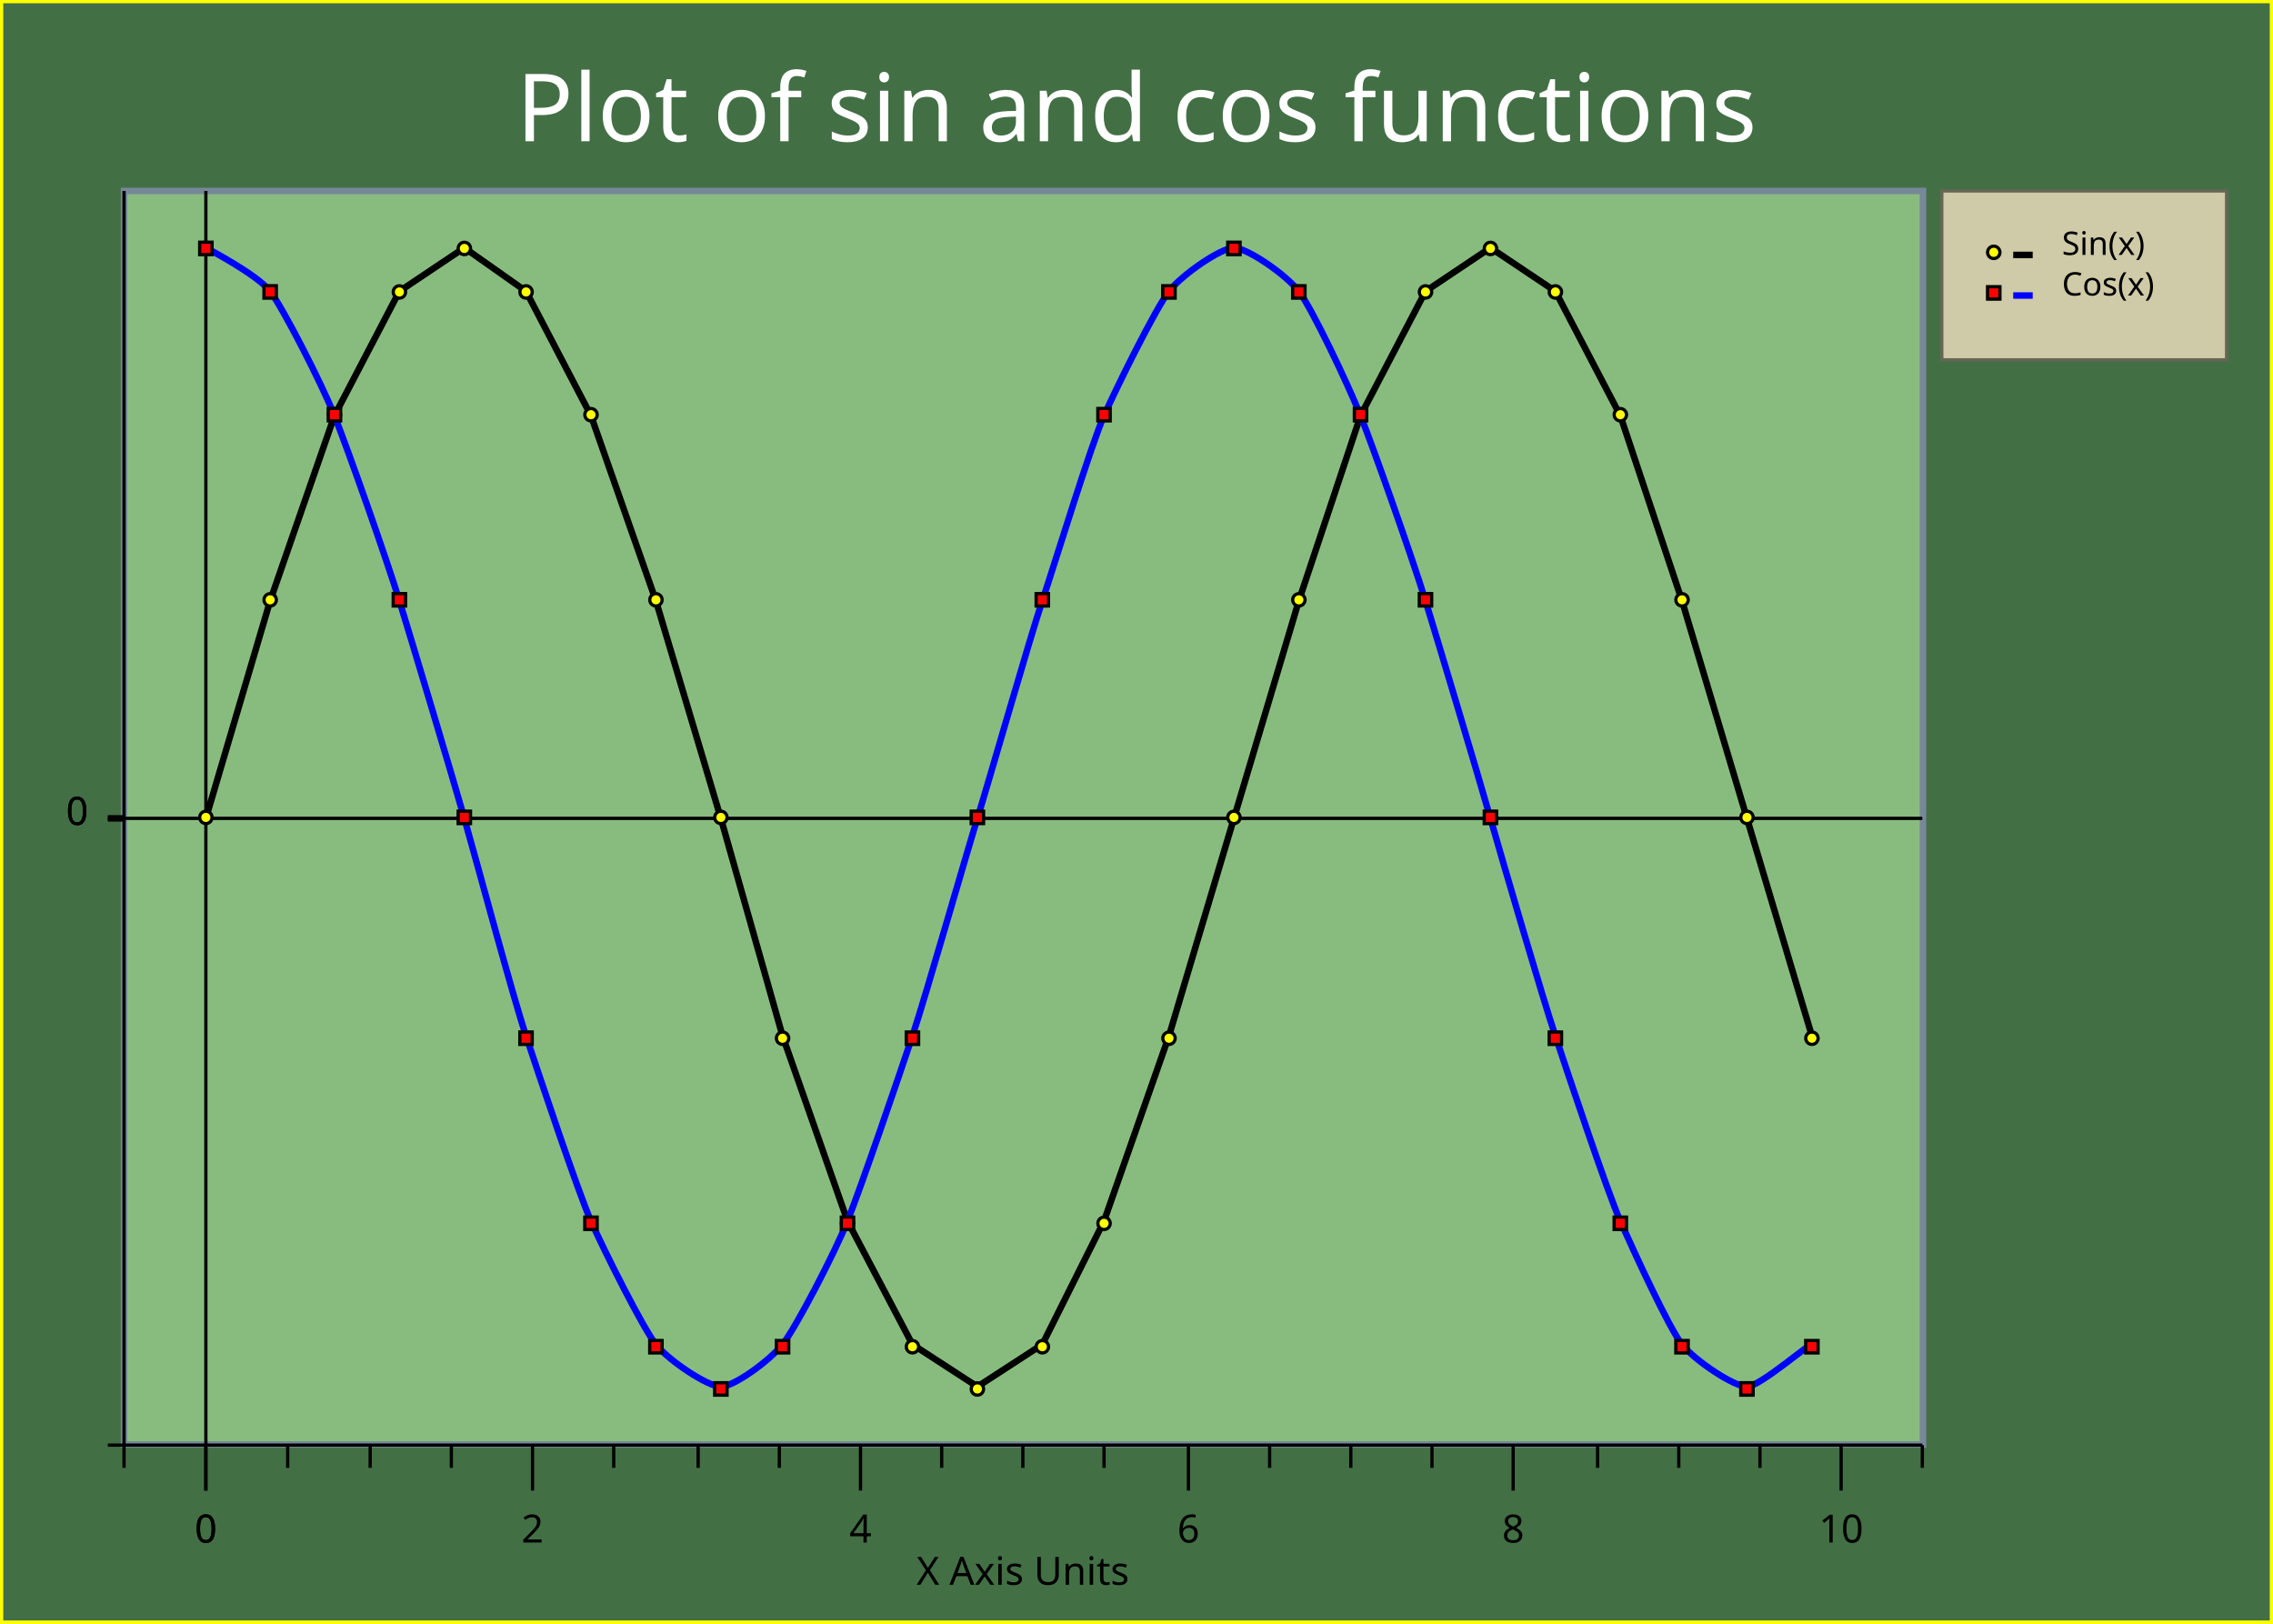
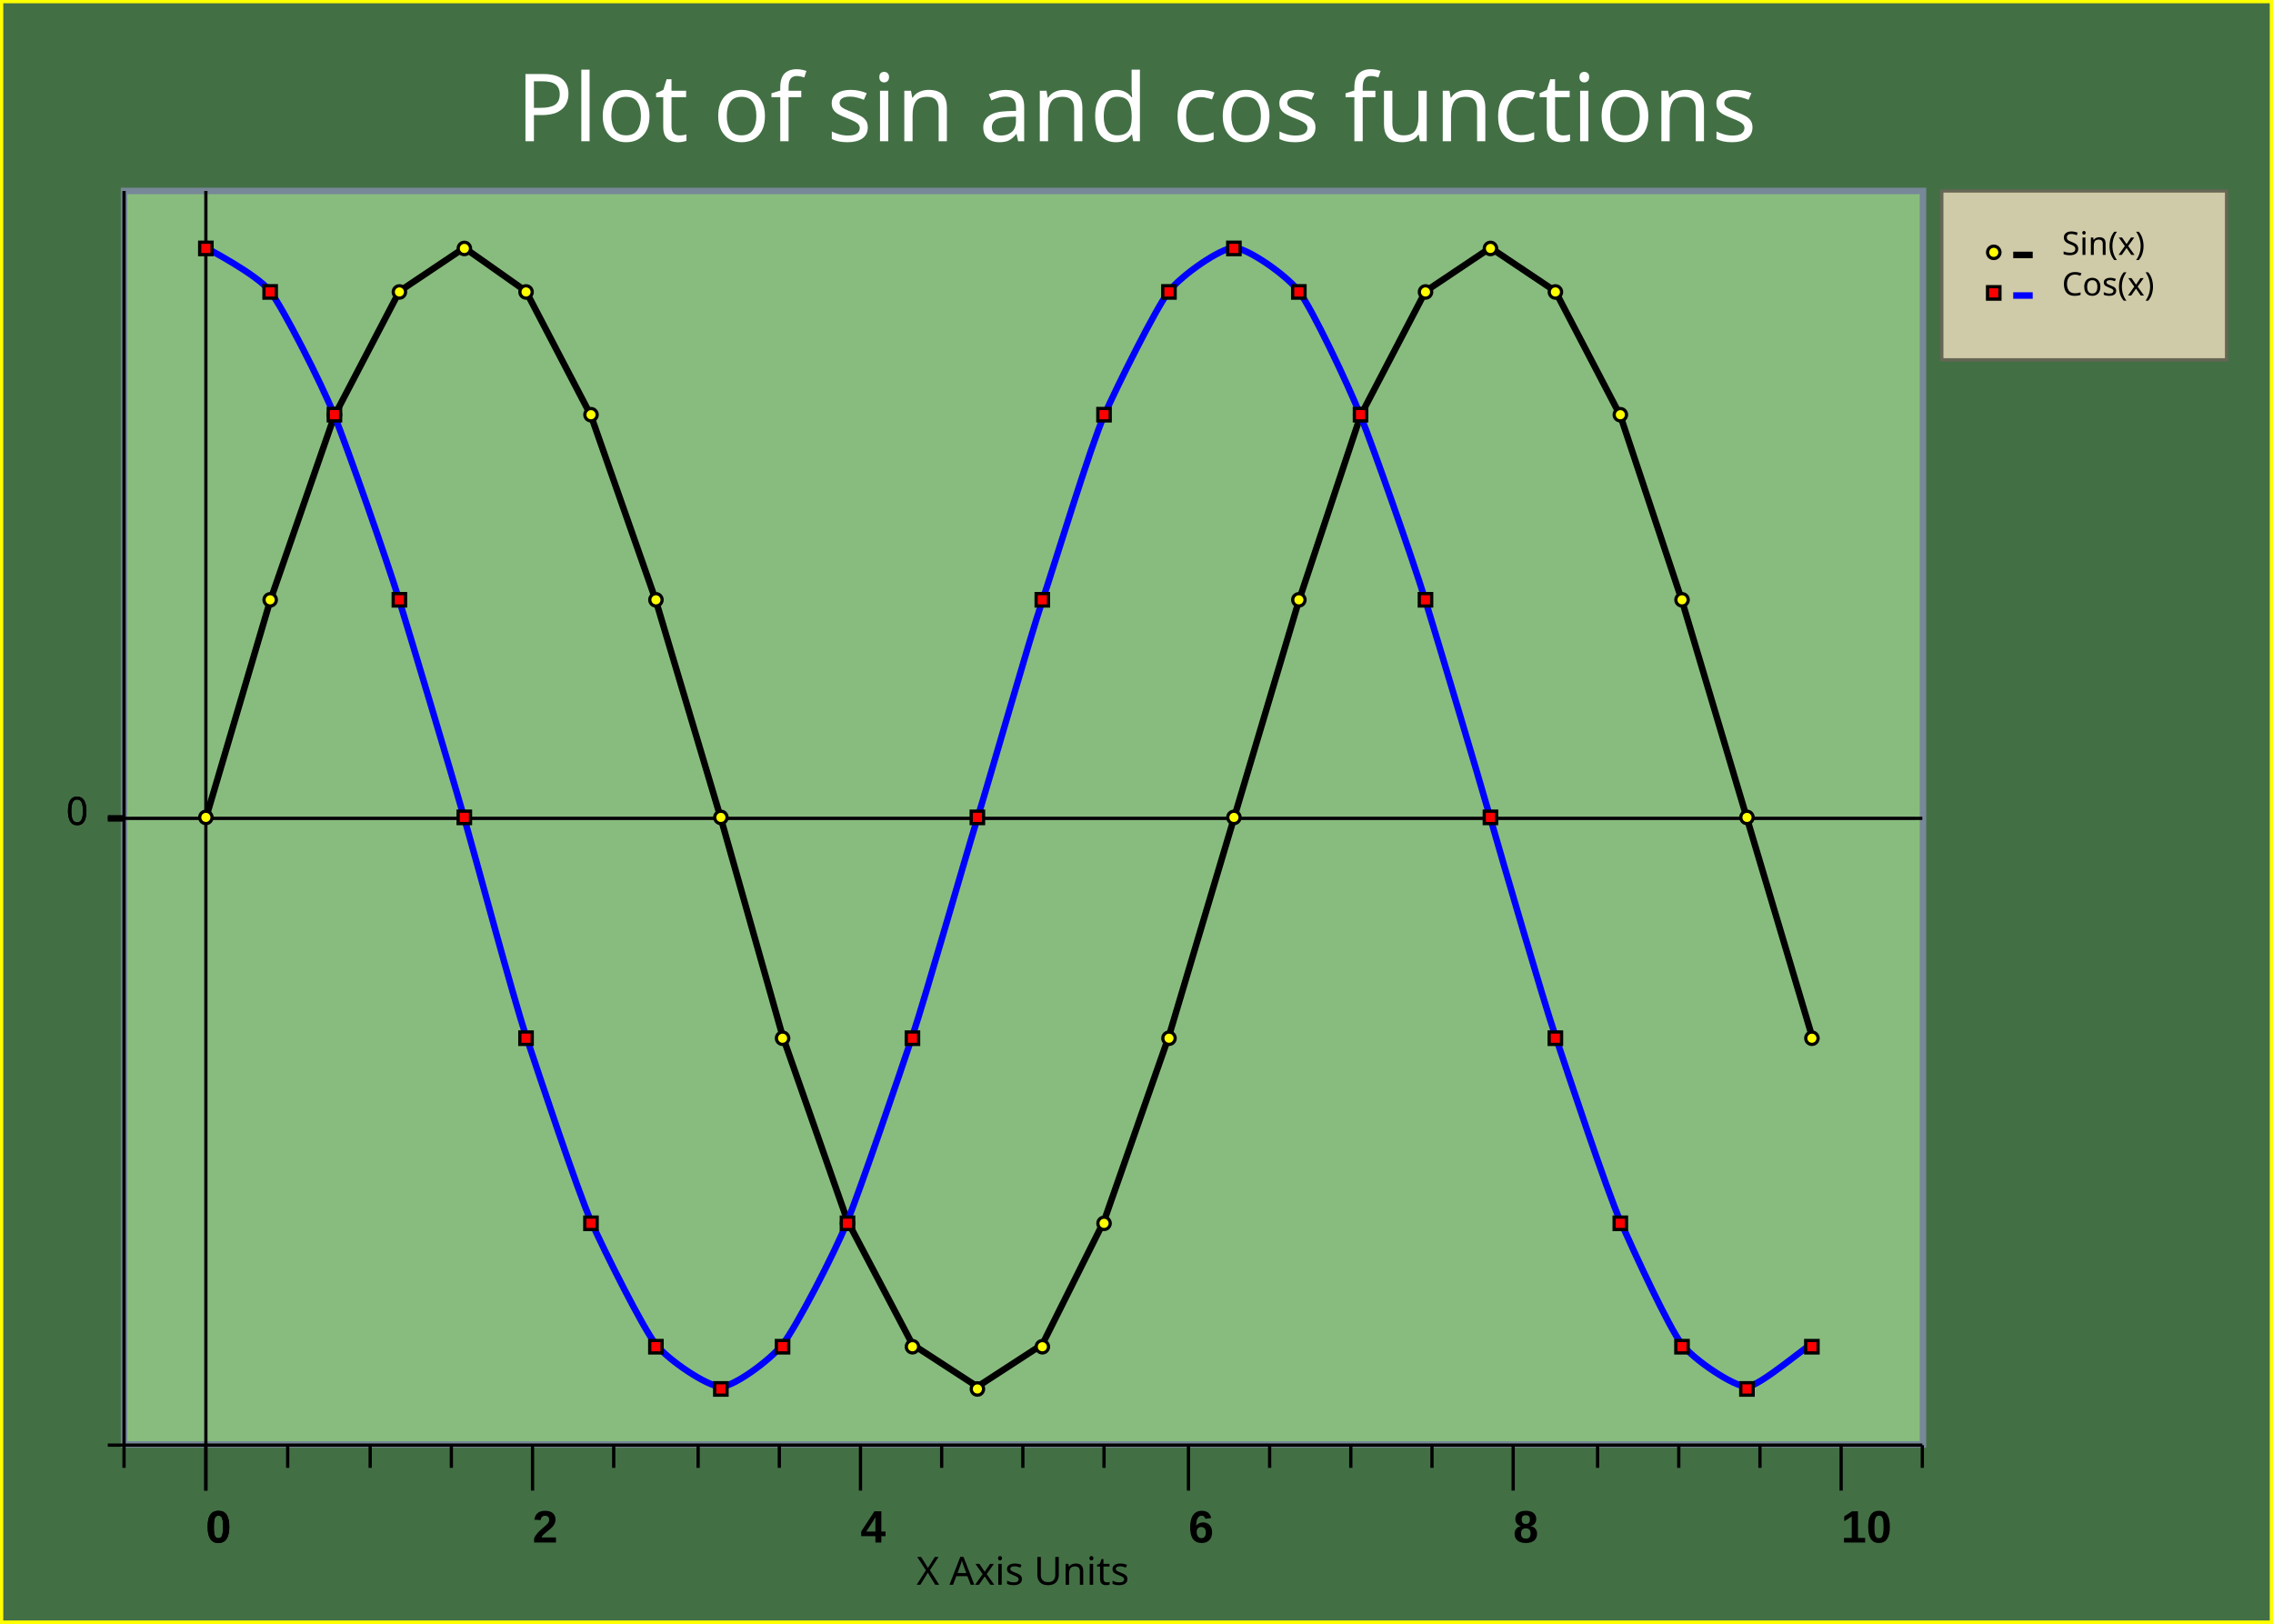
<svg xmlns="http://www.w3.org/2000/svg" width="700" height="500" version="1.1">
  <clipPath id="plot_window">
    <rect x="39.2" y="59.8" width="552" height="384" />
  </clipPath>
  <g id="imageBackground" stroke="rgb(255,255,0)" fill="rgb(67,111,69)" stroke-width="2" font-size="12" font-family="Lucida Sans Unicode">
    <rect x="0" y="0" width="700" height="500" />
  </g>
  <g id="plotBackground" stroke="rgb(119,136,153)" fill="rgb(136,188,126)" stroke-width="2" font-size="12" font-family="Lucida Sans Unicode">
    <rect x="38.2" y="58.8" width="554" height="386" />
  </g>
  <g id="yMinorGrid" stroke="rgb(200,220,255)" stroke-width="0.5" font-size="12" font-family="Lucida Sans Unicode">
</g>
  <g id="yMajorGrid" stroke="rgb(128,128,128)" stroke-width="1" font-size="12" font-family="Lucida Sans Unicode">
    <path d="M40.2,252 L590,252  M40.2,252 L590,252  " fill="none" />
  </g>
  <g id="xMinorGrid" stroke="rgb(200,220,255)" stroke-width="0.5" font-size="12" font-family="Lucida Sans Unicode">
</g>
  <g id="xMajorGrid" stroke="rgb(200,220,255)" stroke-width="1" font-size="12" font-family="Lucida Sans Unicode">
</g>
  <g id="yAxis" stroke="rgb(0,0,0)" stroke-width="1" font-size="12" font-family="Lucida Sans Unicode">
    <line x1="63.4" y1="58.8" x2="63.4" y2="459" />
    <line x1="38.2" y1="58.8" x2="38.2" y2="445" />
  </g>
  <g id="xAxis" stroke="rgb(0,0,0)" stroke-width="1" font-size="12" font-family="Lucida Sans Unicode">
    <line x1="33.2" y1="252" x2="592" y2="252" />
    <line x1="33.2" y1="445" x2="592" y2="445" />
  </g>
  <g id="yMinorTicks" stroke="rgb(0,0,0)" stroke-width="1" font-size="12" font-family="Lucida Sans Unicode">
    <path d="M36.2,252 L38.2,252  " fill="none" />
  </g>
  <g id="xMinorTicks" stroke="rgb(0,0,0)" stroke-width="1" font-size="12" font-family="Lucida Sans Unicode">
    <path d="M88.6,445 L88.6,452  M114,445 L114,452  M139,445 L139,452  M189,445 L189,452  M215,445 L215,452  M240,445 L240,452  M290,445 L290,452  M315,445 L315,452  M340,445 L340,452  M391,445 L391,452  M416,445 L416,452  M441,445 L441,452  M492,445 L492,452  M517,445 L517,452  M542,445 L542,452  M592,445 L592,452  M38.2,445 L38.2,452  " fill="none" />
  </g>
  <g id="yMajorTicks" stroke="rgb(0,0,0)" stroke-width="2" font-size="12" font-family="Lucida Sans Unicode">
    <path d="M33.2,252 L38.2,252  M33.2,252 L38.2,252  " fill="none" />
  </g>
  <g id="xMajorTicks" stroke="rgb(0,0,0)" stroke-width="1" font-size="12" font-family="Lucida Sans Unicode">
    <path d="M63.4,445 L63.4,459  M164,445 L164,459  M265,445 L265,459  M366,445 L366,459  M466,445 L466,459  M567,445 L567,459  M63.4,445 L63.4,459  " fill="none" />
  </g>
-   <g id="xTicksValues" font-size="12" font-family="Lucida Sans Unicode">
-     <text x="63.4" y="475" text-anchor="middle" font-size="12" font-family="Lucida Sans Unicode">0 </text>
-     <text x="164" y="475" text-anchor="middle" font-size="12" font-family="Lucida Sans Unicode">2 </text>
-     <text x="265" y="475" text-anchor="middle" font-size="12" font-family="Lucida Sans Unicode">4 </text>
-     <text x="366" y="475" text-anchor="middle" font-size="12" font-family="Lucida Sans Unicode">6 </text>
-     <text x="466" y="475" text-anchor="middle" font-size="12" font-family="Lucida Sans Unicode">8 </text>
-     <text x="567" y="475" text-anchor="middle" font-size="12" font-family="Lucida Sans Unicode">10 </text>
-     <text x="63.4" y="475" text-anchor="middle" font-size="12" font-family="Lucida Sans Unicode">0 </text>
+   <g id="xTicksValues" font-size="14" font-family="arial" font-weight="bold">
+     <text x="63.4" y="475">0 </text>
+     <text x="164" y="475">2 </text>
+     <text x="265" y="475">4 </text>
+     <text x="366" y="475">6 </text>
+     <text x="466" y="475">8 </text>
+     <text x="567" y="475">10 </text>
+     <text x="63.4" y="475">0 </text>
  </g>
  <g id="yTicksValues" font-size="12" font-family="Lucida Sans Unicode">
    <text x="27.2" y="254" text-anchor="end" font-size="12" font-family="Lucida Sans Unicode">0 </text>
    <text x="27.2" y="254" text-anchor="end" font-size="12" font-family="Lucida Sans Unicode">0 </text>
  </g>
  <g id="yLabel" font-size="12" font-family="Lucida Sans Unicode">
    <text x="14.9" y="252" text-anchor="middle" transform="rotate(-90 14.9 252)" font-size="14" font-family="Lucida Sans Unicode"> </text>
  </g>
  <g id="xLabel" font-size="12" font-family="Lucida Sans Unicode">
    <text x="315" y="488" text-anchor="middle" font-size="12" font-family="Lucida Sans Unicode">X Axis Units </text>
  </g>
  <g id="plotLines" stroke-width="2" font-size="12" font-family="Lucida Sans Unicode">
    <g clip-path="url(#plot_window)" stroke="rgb(0,0,0)" stroke-width="2" font-size="12" font-family="Lucida Sans Unicode">
      <path d="M63.4,252 L63.4,252  L83.2,185  L103,128  L123,89.7  L143,76.3  L162,89.7  L182,128  L202,185  L222,252  L241,319  L261,376  L281,414  L301,427  L321,414  L340,376  L360,319  L380,252  L400,185  L419,128  L439,89.7  L459,76.3  L479,89.7  L499,128  L518,185  L538,252  L558,319  " fill="none" />
    </g>
    <g clip-path="url(#plot_window)" stroke="rgb(0,0,255)" stroke-width="2" font-size="12" font-family="Lucida Sans Unicode">
      <path d="M63.4,76.3 S79.2,84.5 83.2,89.7 S99,118 103,128 S119,172 123,185 S139,238 143,252 S158,307 162,319 S178,367 182,376 S198,409 202,414 S218,427 222,427 S237,419 241,414 S257,386 261,376 S277,331 281,319 S297,265 301,252 S317,197 321,185 S336,137 340,128 S356,94.8 360,89.7 S376,76.3 380,76.3 S396,84.5 400,89.7 S415,118 419,128 S435,172 439,185 S455,238 459,252 S475,307 479,319 S495,367 499,376 S514,409 518,414 S534,427 538,427 S558,413 558,414 " fill="none" />
    </g>
  </g>
  <g id="plotPoints" clip-path="url(#plot_window)" font-size="12" font-family="Lucida Sans Unicode">
    <g stroke="rgb(0,0,0)" fill="rgb(255,255,0)" font-size="12" font-family="Lucida Sans Unicode">
      <text x="63.4" y="253" text-anchor="middle" font-size="5" font-family="Lucida Sans Unicode">● </text>
      <text x="83.2" y="186" text-anchor="middle" font-size="5" font-family="Lucida Sans Unicode">● </text>
      <text x="103" y="129" text-anchor="middle" font-size="5" font-family="Lucida Sans Unicode">● </text>
      <text x="123" y="91.2" text-anchor="middle" font-size="5" font-family="Lucida Sans Unicode">● </text>
      <text x="143" y="77.8" text-anchor="middle" font-size="5" font-family="Lucida Sans Unicode">● </text>
      <text x="162" y="91.2" text-anchor="middle" font-size="5" font-family="Lucida Sans Unicode">● </text>
      <text x="182" y="129" text-anchor="middle" font-size="5" font-family="Lucida Sans Unicode">● </text>
      <text x="202" y="186" text-anchor="middle" font-size="5" font-family="Lucida Sans Unicode">● </text>
      <text x="222" y="253" text-anchor="middle" font-size="5" font-family="Lucida Sans Unicode">● </text>
      <text x="241" y="321" text-anchor="middle" font-size="5" font-family="Lucida Sans Unicode">● </text>
      <text x="261" y="378" text-anchor="middle" font-size="5" font-family="Lucida Sans Unicode">● </text>
      <text x="281" y="416" text-anchor="middle" font-size="5" font-family="Lucida Sans Unicode">● </text>
      <text x="301" y="429" text-anchor="middle" font-size="5" font-family="Lucida Sans Unicode">● </text>
      <text x="321" y="416" text-anchor="middle" font-size="5" font-family="Lucida Sans Unicode">● </text>
      <text x="340" y="378" text-anchor="middle" font-size="5" font-family="Lucida Sans Unicode">● </text>
      <text x="360" y="321" text-anchor="middle" font-size="5" font-family="Lucida Sans Unicode">● </text>
      <text x="380" y="253" text-anchor="middle" font-size="5" font-family="Lucida Sans Unicode">● </text>
      <text x="400" y="186" text-anchor="middle" font-size="5" font-family="Lucida Sans Unicode">● </text>
      <text x="419" y="129" text-anchor="middle" font-size="5" font-family="Lucida Sans Unicode">● </text>
      <text x="439" y="91.2" text-anchor="middle" font-size="5" font-family="Lucida Sans Unicode">● </text>
      <text x="459" y="77.8" text-anchor="middle" font-size="5" font-family="Lucida Sans Unicode">● </text>
      <text x="479" y="91.2" text-anchor="middle" font-size="5" font-family="Lucida Sans Unicode">● </text>
      <text x="499" y="129" text-anchor="middle" font-size="5" font-family="Lucida Sans Unicode">● </text>
      <text x="518" y="186" text-anchor="middle" font-size="5" font-family="Lucida Sans Unicode">● </text>
      <text x="538" y="253" text-anchor="middle" font-size="5" font-family="Lucida Sans Unicode">● </text>
      <text x="558" y="321" text-anchor="middle" font-size="5" font-family="Lucida Sans Unicode">● </text>
    </g>
    <g stroke="rgb(0,0,0)" fill="rgb(255,0,0)" font-size="12" font-family="Lucida Sans Unicode">
      <text x="63.4" y="77.8" text-anchor="middle" font-size="5" font-family="Lucida Sans Unicode">■ </text>
      <text x="83.2" y="91.2" text-anchor="middle" font-size="5" font-family="Lucida Sans Unicode">■ </text>
      <text x="103" y="129" text-anchor="middle" font-size="5" font-family="Lucida Sans Unicode">■ </text>
      <text x="123" y="186" text-anchor="middle" font-size="5" font-family="Lucida Sans Unicode">■ </text>
      <text x="143" y="253" text-anchor="middle" font-size="5" font-family="Lucida Sans Unicode">■ </text>
      <text x="162" y="321" text-anchor="middle" font-size="5" font-family="Lucida Sans Unicode">■ </text>
      <text x="182" y="378" text-anchor="middle" font-size="5" font-family="Lucida Sans Unicode">■ </text>
      <text x="202" y="416" text-anchor="middle" font-size="5" font-family="Lucida Sans Unicode">■ </text>
      <text x="222" y="429" text-anchor="middle" font-size="5" font-family="Lucida Sans Unicode">■ </text>
      <text x="241" y="416" text-anchor="middle" font-size="5" font-family="Lucida Sans Unicode">■ </text>
      <text x="261" y="378" text-anchor="middle" font-size="5" font-family="Lucida Sans Unicode">■ </text>
      <text x="281" y="321" text-anchor="middle" font-size="5" font-family="Lucida Sans Unicode">■ </text>
      <text x="301" y="253" text-anchor="middle" font-size="5" font-family="Lucida Sans Unicode">■ </text>
      <text x="321" y="186" text-anchor="middle" font-size="5" font-family="Lucida Sans Unicode">■ </text>
      <text x="340" y="129" text-anchor="middle" font-size="5" font-family="Lucida Sans Unicode">■ </text>
      <text x="360" y="91.2" text-anchor="middle" font-size="5" font-family="Lucida Sans Unicode">■ </text>
      <text x="380" y="77.8" text-anchor="middle" font-size="5" font-family="Lucida Sans Unicode">■ </text>
      <text x="400" y="91.2" text-anchor="middle" font-size="5" font-family="Lucida Sans Unicode">■ </text>
      <text x="419" y="129" text-anchor="middle" font-size="5" font-family="Lucida Sans Unicode">■ </text>
      <text x="439" y="186" text-anchor="middle" font-size="5" font-family="Lucida Sans Unicode">■ </text>
      <text x="459" y="253" text-anchor="middle" font-size="5" font-family="Lucida Sans Unicode">■ </text>
      <text x="479" y="321" text-anchor="middle" font-size="5" font-family="Lucida Sans Unicode">■ </text>
      <text x="499" y="378" text-anchor="middle" font-size="5" font-family="Lucida Sans Unicode">■ </text>
      <text x="518" y="416" text-anchor="middle" font-size="5" font-family="Lucida Sans Unicode">■ </text>
      <text x="538" y="429" text-anchor="middle" font-size="5" font-family="Lucida Sans Unicode">■ </text>
      <text x="558" y="416" text-anchor="middle" font-size="5" font-family="Lucida Sans Unicode">■ </text>
    </g>
  </g>
  <g id="legendBackground" stroke="rgb(102,102,84)" fill="rgb(207,202,167)" stroke-width="1" font-size="12" font-family="Lucida Sans Unicode">
    <rect x="598" y="58.8" width="87.7" height="52" />
  </g>
  <g id="legendPoints" font-size="12" font-family="Lucida Sans Unicode">
    <g stroke="rgb(0,0,0)" fill="rgb(255,255,0)" font-size="12" font-family="Lucida Sans Unicode">
      <text x="614" y="79" text-anchor="middle" font-size="5" font-family="Lucida Sans Unicode">● </text>
    </g>
    <g stroke="rgb(0,0,0)" fill="rgb(255,0,0)" font-size="12" font-family="Lucida Sans Unicode">
      <text x="614" y="91.5" text-anchor="middle" font-size="5" font-family="Lucida Sans Unicode">■ </text>
    </g>
  </g>
  <g id="legendLines" font-size="12" font-family="Lucida Sans Unicode">
    <g stroke="rgb(0,0,0)" stroke-width="2" font-size="12" font-family="Lucida Sans Unicode">
      <line x1="620" y1="78.5" x2="626" y2="78.5" />
    </g>
    <g stroke="rgb(0,0,255)" stroke-width="2" font-size="12" font-family="Lucida Sans Unicode">
      <line x1="620" y1="91" x2="626" y2="91" />
    </g>
  </g>
  <g id="legendText" font-size="12" font-family="Lucida Sans Unicode">
    <text x="635" y="78.5" font-size="10" font-family="Lucida Sans Unicode" font-weight="normal" textLength="37.2">Sin(x) </text>
    <text x="635" y="91" font-size="10" font-family="Lucida Sans Unicode" font-weight="normal" textLength="37.2">Cos(x) </text>
  </g>
  <g id="title" fill="rgb(255,255,255)" font-size="12" font-family="Lucida Sans Unicode">
    <text x="350" y="43.5" text-anchor="middle" font-size="29" font-family="Lucida Sans Unicode" font-weight="normal">Plot of sin and cos functions </text>
  </g>
  <g id="plotXValues" font-size="12" font-family="Lucida Sans Unicode">
</g>
  <g id="plotYValues" font-size="12" font-family="Lucida Sans Unicode">
</g>
</svg>
